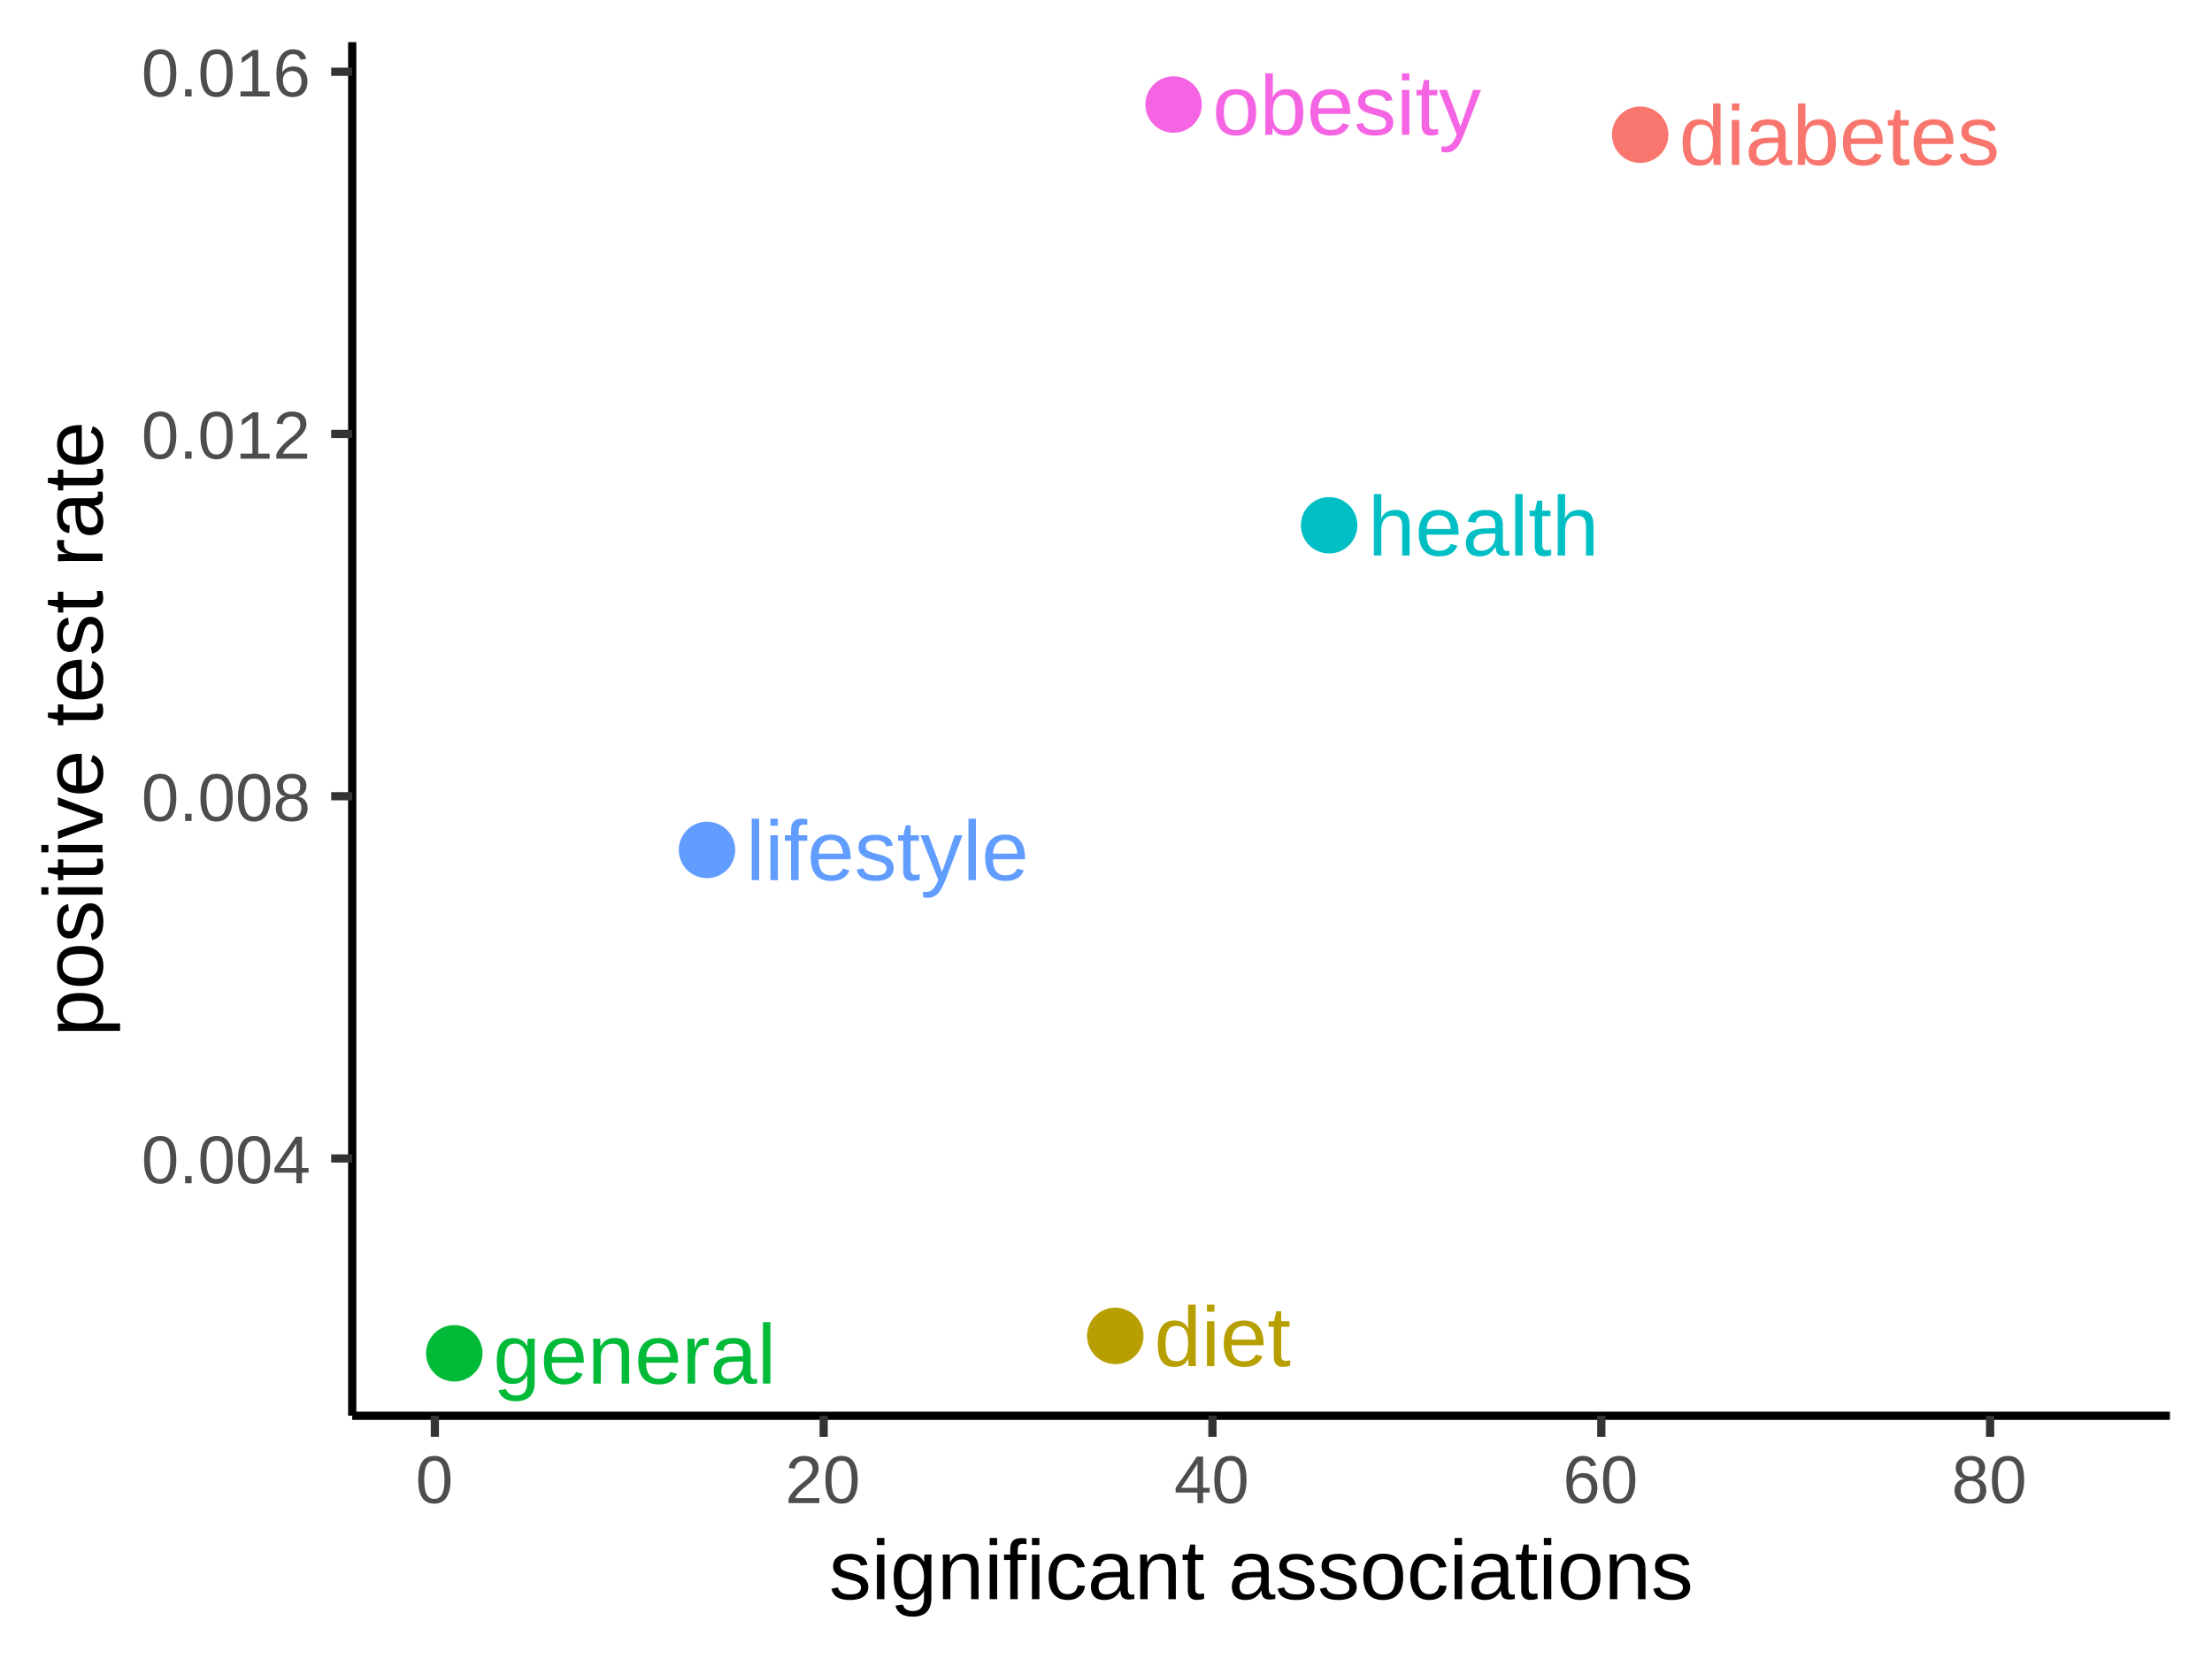
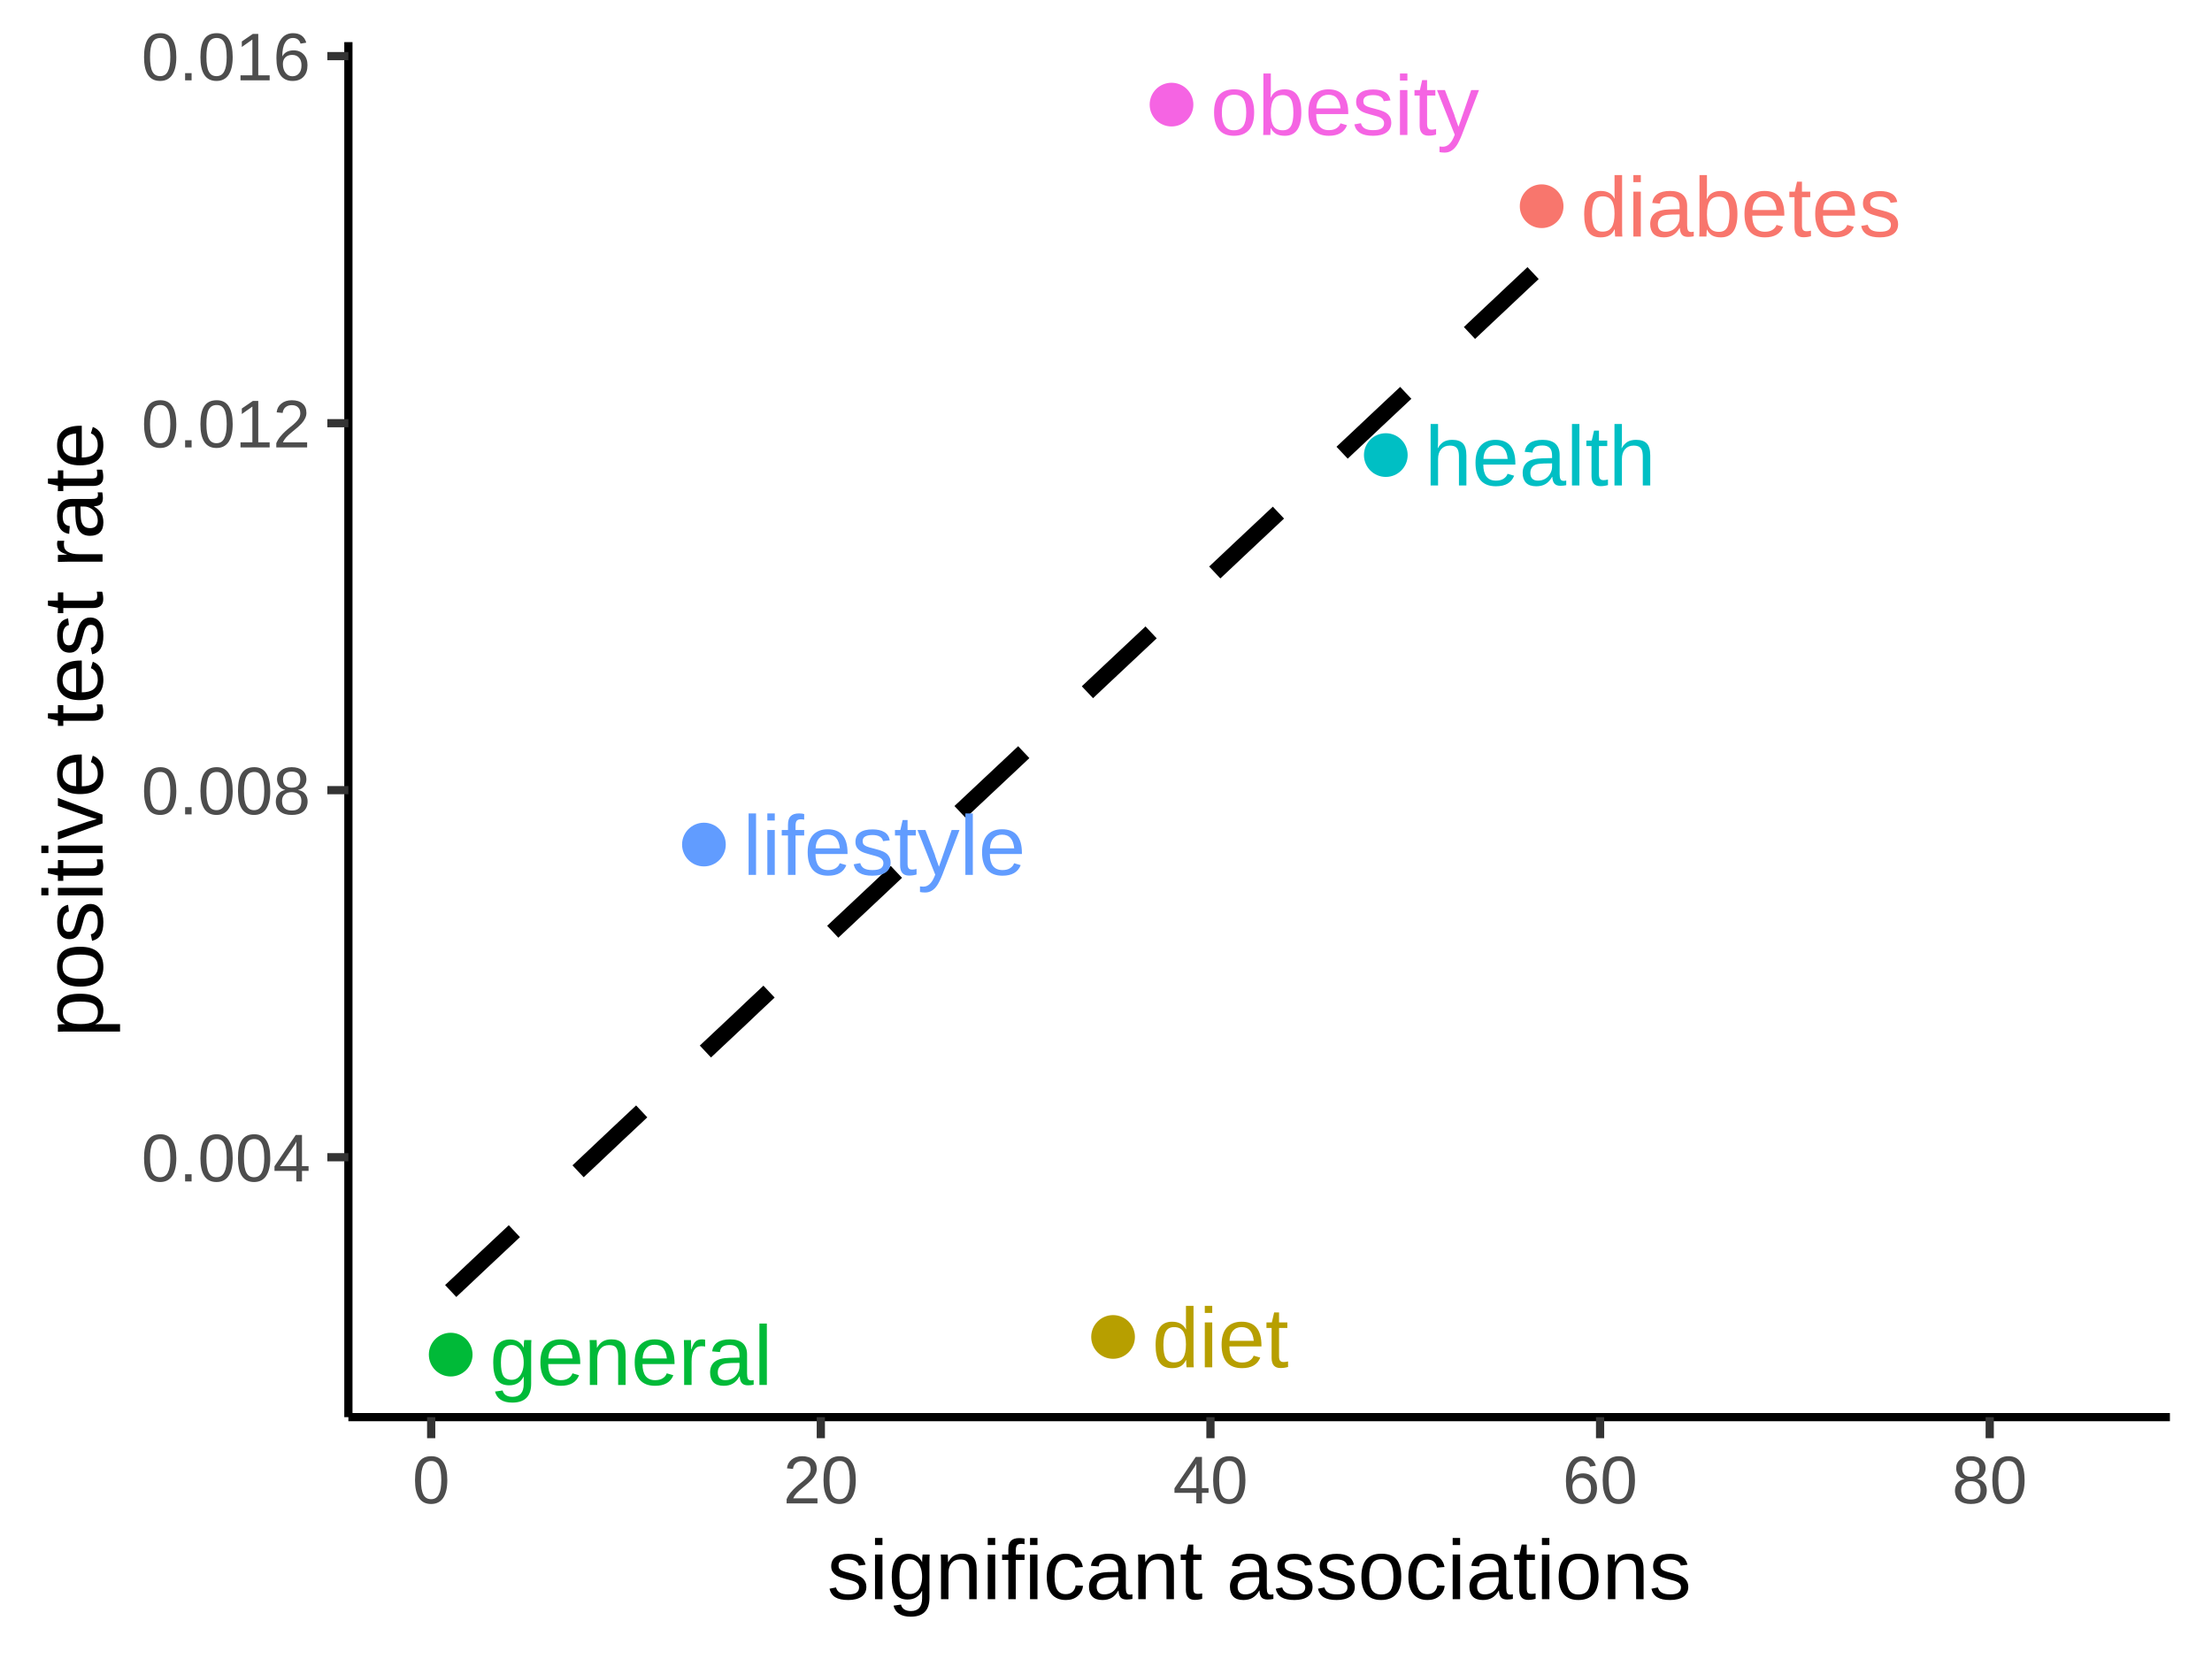
<svg xmlns="http://www.w3.org/2000/svg" viewBox="0 0 288.00 216.00">
  <defs>
    <style type="text/css">
    line, polyline, polygon, path, rect, circle {
      fill: none;
      stroke: #000000;
      stroke-linecap: round;
      stroke-linejoin: round;
      stroke-miterlimit: 10.00;
    }
  </style>
  </defs>
  <rect width="100%" height="100%" style="stroke: none; fill: #FFFFFF;" />
  <rect x="0.00" y="0.00" width="288.00" height="216.00" style="stroke-width: 1.07; stroke: #FFFFFF; fill: #FFFFFF;" />
  <defs>
-     <clipPath id="cpNDUuODZ8MjgyLjUyfDE4NC4zM3w1LjQ4">
-       <rect x="45.86" y="5.48" width="236.66" height="178.85" />
+     <clipPath id="cpNDUuMzZ8MjgyLjUyfDE4NC41MXw1LjQ4">
+       <rect x="45.36" y="5.48" width="237.16" height="179.03" />
    </clipPath>
  </defs>
-   <rect x="45.86" y="5.48" width="236.66" height="178.85" style="stroke-width: 1.07; stroke: none; fill: #FFFFFF;" clip-path="url(#cpNDUuODZ8MjgyLjUyfDE4NC4zM3w1LjQ4)" />
-   <circle cx="59.15" cy="176.20" r="2.49pt" style="stroke-width: 0.71; stroke: #00BA38; fill: #00BA38;" clip-path="url(#cpNDUuODZ8MjgyLjUyfDE4NC4zM3w1LjQ4)" />
-   <circle cx="213.55" cy="17.54" r="2.49pt" style="stroke-width: 0.71; stroke: #F8766D; fill: #F8766D;" clip-path="url(#cpNDUuODZ8MjgyLjUyfDE4NC4zM3w1LjQ4)" />
-   <circle cx="145.21" cy="173.93" r="2.49pt" style="stroke-width: 0.71; stroke: #B79F00; fill: #B79F00;" clip-path="url(#cpNDUuODZ8MjgyLjUyfDE4NC4zM3w1LjQ4)" />
-   <circle cx="92.05" cy="110.66" r="2.49pt" style="stroke-width: 0.71; stroke: #619CFF; fill: #619CFF;" clip-path="url(#cpNDUuODZ8MjgyLjUyfDE4NC4zM3w1LjQ4)" />
-   <circle cx="173.05" cy="68.39" r="2.49pt" style="stroke-width: 0.71; stroke: #00BFC4; fill: #00BFC4;" clip-path="url(#cpNDUuODZ8MjgyLjUyfDE4NC4zM3w1LjQ4)" />
-   <circle cx="152.80" cy="13.61" r="2.49pt" style="stroke-width: 0.71; stroke: #F564E3; fill: #F564E3;" clip-path="url(#cpNDUuODZ8MjgyLjUyfDE4NC4zM3w1LjQ4)" />
-   <g clip-path="url(#cpNDUuODZ8MjgyLjUyfDE4NC4zM3w1LjQ4)">
-     <text x="64.21" y="180.14" style="font-size: 11.04px; fill: #00BA38; font-family: Arial;" textLength="36.70px" lengthAdjust="spacingAndGlyphs">general</text>
+   <rect x="45.36" y="5.48" width="237.16" height="179.03" style="stroke-width: 1.07; stroke: none; fill: #FFFFFF;" clip-path="url(#cpNDUuMzZ8MjgyLjUyfDE4NC41MXw1LjQ4)" />
+   <polyline points="58.68,168.09 60.48,166.40 62.27,164.71 64.07,163.02 65.87,161.33 67.67,159.64 69.47,157.95 71.26,156.26 73.06,154.57 74.86,152.88 76.66,151.19 78.46,149.49 80.25,147.80 82.05,146.11 83.85,144.42 85.65,142.73 87.45,141.04 89.24,139.35 91.04,137.66 92.84,135.97 94.64,134.28 96.44,132.59 98.23,130.89 100.03,129.20 101.83,127.51 103.63,125.82 105.43,124.13 107.22,122.44 109.02,120.75 110.82,119.06 112.62,117.37 114.42,115.68 116.21,113.99 118.01,112.29 119.81,110.60 121.61,108.91 123.41,107.22 125.20,105.53 127.00,103.84 128.80,102.15 130.60,100.46 132.40,98.77 134.19,97.08 135.99,95.38 137.79,93.69 139.59,92.00 141.39,90.31 143.18,88.62 144.98,86.93 146.78,85.24 148.58,83.55 150.38,81.86 152.17,80.17 153.97,78.48 155.77,76.78 157.57,75.09 159.37,73.40 161.16,71.71 162.96,70.02 164.76,68.33 166.56,66.64 168.36,64.95 170.15,63.26 171.95,61.57 173.75,59.88 175.55,58.18 177.35,56.49 179.14,54.80 180.94,53.11 182.74,51.42 184.54,49.73 186.34,48.04 188.13,46.35 189.93,44.66 191.73,42.97 193.53,41.27 195.33,39.58 197.12,37.89 198.92,36.20 200.72,34.51 " style="stroke-width: 2.13; stroke-dasharray: 11.38,11.38; stroke-linecap: butt;" clip-path="url(#cpNDUuMzZ8MjgyLjUyfDE4NC41MXw1LjQ4)" />
+   <circle cx="58.68" cy="176.37" r="2.49" style="stroke-width: 0.71; stroke: #00BA38; fill: #00BA38;" clip-path="url(#cpNDUuMzZ8MjgyLjUyfDE4NC41MXw1LjQ4)" />
+   <circle cx="200.72" cy="26.85" r="2.49" style="stroke-width: 0.71; stroke: #F8766D; fill: #F8766D;" clip-path="url(#cpNDUuMzZ8MjgyLjUyfDE4NC41MXw1LjQ4)" />
+   <circle cx="144.92" cy="174.07" r="2.49" style="stroke-width: 0.71; stroke: #B79F00; fill: #B79F00;" clip-path="url(#cpNDUuMzZ8MjgyLjUyfDE4NC41MXw1LjQ4)" />
+   <circle cx="91.65" cy="109.96" r="2.49" style="stroke-width: 0.71; stroke: #619CFF; fill: #619CFF;" clip-path="url(#cpNDUuMzZ8MjgyLjUyfDE4NC41MXw1LjQ4)" />
+   <circle cx="180.43" cy="59.25" r="2.49" style="stroke-width: 0.71; stroke: #00BFC4; fill: #00BFC4;" clip-path="url(#cpNDUuMzZ8MjgyLjUyfDE4NC41MXw1LjQ4)" />
+   <circle cx="152.53" cy="13.62" r="2.49" style="stroke-width: 0.71; stroke: #F564E3; fill: #F564E3;" clip-path="url(#cpNDUuMzZ8MjgyLjUyfDE4NC41MXw1LjQ4)" />
+   <g clip-path="url(#cpNDUuMzZ8MjgyLjUyfDE4NC41MXw1LjQ4)">
+     <text x="63.75" y="180.32" style="font-size: 11.04px; fill: #00BA38; font-family: Arial;" textLength="36.83px" lengthAdjust="spacingAndGlyphs">general</text>
  </g>
-   <g clip-path="url(#cpNDUuODZ8MjgyLjUyfDE4NC4zM3w1LjQ4)">
-     <text x="218.61" y="21.47" style="font-size: 11.04px; fill: #F8766D; font-family: Arial;" textLength="41.59px" lengthAdjust="spacingAndGlyphs">diabetes</text>
+   <g clip-path="url(#cpNDUuMzZ8MjgyLjUyfDE4NC41MXw1LjQ4)">
+     <text x="205.79" y="30.80" style="font-size: 11.04px; fill: #F8766D; font-family: Arial;" textLength="41.74px" lengthAdjust="spacingAndGlyphs">diabetes</text>
  </g>
-   <g clip-path="url(#cpNDUuODZ8MjgyLjUyfDE4NC4zM3w1LjQ4)">
-     <text x="150.27" y="177.87" style="font-size: 11.04px; fill: #B79F00; font-family: Arial;" textLength="17.74px" lengthAdjust="spacingAndGlyphs">diet</text>
+   <g clip-path="url(#cpNDUuMzZ8MjgyLjUyfDE4NC41MXw1LjQ4)">
+     <text x="149.99" y="178.02" style="font-size: 11.04px; fill: #B79F00; font-family: Arial;" textLength="17.80px" lengthAdjust="spacingAndGlyphs">diet</text>
  </g>
-   <g clip-path="url(#cpNDUuODZ8MjgyLjUyfDE4NC4zM3w1LjQ4)">
-     <text x="97.12" y="114.59" style="font-size: 11.04px; fill: #619CFF; font-family: Arial;" textLength="36.68px" lengthAdjust="spacingAndGlyphs">lifestyle</text>
+   <g clip-path="url(#cpNDUuMzZ8MjgyLjUyfDE4NC41MXw1LjQ4)">
+     <text x="96.72" y="113.91" style="font-size: 11.04px; fill: #619CFF; font-family: Arial;" textLength="36.81px" lengthAdjust="spacingAndGlyphs">lifestyle</text>
  </g>
-   <g clip-path="url(#cpNDUuODZ8MjgyLjUyfDE4NC4zM3w1LjQ4)">
-     <text x="178.11" y="72.33" style="font-size: 11.04px; fill: #00BFC4; font-family: Arial;" textLength="29.97px" lengthAdjust="spacingAndGlyphs">health</text>
+   <g clip-path="url(#cpNDUuMzZ8MjgyLjUyfDE4NC41MXw1LjQ4)">
+     <text x="185.50" y="63.20" style="font-size: 11.04px; fill: #00BFC4; font-family: Arial;" textLength="30.08px" lengthAdjust="spacingAndGlyphs">health</text>
  </g>
-   <g clip-path="url(#cpNDUuODZ8MjgyLjUyfDE4NC4zM3w1LjQ4)">
-     <text x="157.86" y="17.55" style="font-size: 11.04px; fill: #F564E3; font-family: Arial;" textLength="34.85px" lengthAdjust="spacingAndGlyphs">obesity</text>
+   <g clip-path="url(#cpNDUuMzZ8MjgyLjUyfDE4NC41MXw1LjQ4)">
+     <text x="157.60" y="17.57" style="font-size: 11.04px; fill: #F564E3; font-family: Arial;" textLength="34.98px" lengthAdjust="spacingAndGlyphs">obesity</text>
  </g>
  <defs>
    <clipPath id="cpMC4wMHwyODguMDB8MjE2LjAwfDAuMDA=">
      <rect x="0.00" y="0.00" width="288.00" height="216.00" />
    </clipPath>
  </defs>
-   <polyline points="45.86,184.33 45.86,5.48 " style="stroke-width: 1.07; stroke-linecap: butt;" clip-path="url(#cpMC4wMHwyODguMDB8MjE2LjAwfDAuMDA=)" />
+   <polyline points="45.36,184.51 45.36,5.48 " style="stroke-width: 1.07; stroke-linecap: butt;" clip-path="url(#cpMC4wMHwyODguMDB8MjE2LjAwfDAuMDA=)" />
  <g clip-path="url(#cpMC4wMHwyODguMDB8MjE2LjAwfDAuMDA=)">
-     <text x="18.41" y="154.05" style="font-size: 8.80px; fill: #4D4D4D; font-family: Arial;" textLength="22.52px" lengthAdjust="spacingAndGlyphs">0.004</text>
+     <text x="18.41" y="153.82" style="font-size: 8.80px; fill: #4D4D4D; font-family: Arial;" textLength="22.02px" lengthAdjust="spacingAndGlyphs">0.004</text>
  </g>
  <g clip-path="url(#cpMC4wMHwyODguMDB8MjE2LjAwfDAuMDA=)">
-     <text x="18.41" y="106.89" style="font-size: 8.80px; fill: #4D4D4D; font-family: Arial;" textLength="22.52px" lengthAdjust="spacingAndGlyphs">0.008</text>
+     <text x="18.41" y="106.03" style="font-size: 8.80px; fill: #4D4D4D; font-family: Arial;" textLength="22.02px" lengthAdjust="spacingAndGlyphs">0.008</text>
  </g>
  <g clip-path="url(#cpMC4wMHwyODguMDB8MjE2LjAwfDAuMDA=)">
-     <text x="18.41" y="59.72" style="font-size: 8.80px; fill: #4D4D4D; font-family: Arial;" textLength="22.52px" lengthAdjust="spacingAndGlyphs">0.012</text>
+     <text x="18.41" y="58.25" style="font-size: 8.80px; fill: #4D4D4D; font-family: Arial;" textLength="22.02px" lengthAdjust="spacingAndGlyphs">0.012</text>
  </g>
  <g clip-path="url(#cpMC4wMHwyODguMDB8MjE2LjAwfDAuMDA=)">
-     <text x="18.41" y="12.56" style="font-size: 8.80px; fill: #4D4D4D; font-family: Arial;" textLength="22.52px" lengthAdjust="spacingAndGlyphs">0.016</text>
+     <text x="18.41" y="10.46" style="font-size: 8.80px; fill: #4D4D4D; font-family: Arial;" textLength="22.02px" lengthAdjust="spacingAndGlyphs">0.016</text>
  </g>
-   <polyline points="43.12,150.83 45.86,150.83 " style="stroke-width: 1.07; stroke: #333333; stroke-linecap: butt;" clip-path="url(#cpMC4wMHwyODguMDB8MjE2LjAwfDAuMDA=)" />
-   <polyline points="43.12,103.67 45.86,103.67 " style="stroke-width: 1.07; stroke: #333333; stroke-linecap: butt;" clip-path="url(#cpMC4wMHwyODguMDB8MjE2LjAwfDAuMDA=)" />
-   <polyline points="43.12,56.50 45.86,56.50 " style="stroke-width: 1.07; stroke: #333333; stroke-linecap: butt;" clip-path="url(#cpMC4wMHwyODguMDB8MjE2LjAwfDAuMDA=)" />
-   <polyline points="43.12,9.34 45.86,9.34 " style="stroke-width: 1.07; stroke: #333333; stroke-linecap: butt;" clip-path="url(#cpMC4wMHwyODguMDB8MjE2LjAwfDAuMDA=)" />
-   <polyline points="45.86,184.33 282.52,184.33 " style="stroke-width: 1.07; stroke-linecap: butt;" clip-path="url(#cpMC4wMHwyODguMDB8MjE2LjAwfDAuMDA=)" />
-   <polyline points="56.62,187.07 56.62,184.33 " style="stroke-width: 1.07; stroke: #333333; stroke-linecap: butt;" clip-path="url(#cpMC4wMHwyODguMDB8MjE2LjAwfDAuMDA=)" />
-   <polyline points="107.24,187.07 107.24,184.33 " style="stroke-width: 1.07; stroke: #333333; stroke-linecap: butt;" clip-path="url(#cpMC4wMHwyODguMDB8MjE2LjAwfDAuMDA=)" />
-   <polyline points="157.86,187.07 157.86,184.33 " style="stroke-width: 1.07; stroke: #333333; stroke-linecap: butt;" clip-path="url(#cpMC4wMHwyODguMDB8MjE2LjAwfDAuMDA=)" />
-   <polyline points="208.49,187.07 208.49,184.33 " style="stroke-width: 1.07; stroke: #333333; stroke-linecap: butt;" clip-path="url(#cpMC4wMHwyODguMDB8MjE2LjAwfDAuMDA=)" />
-   <polyline points="259.11,187.07 259.11,184.33 " style="stroke-width: 1.07; stroke: #333333; stroke-linecap: butt;" clip-path="url(#cpMC4wMHwyODguMDB8MjE2LjAwfDAuMDA=)" />
+   <polyline points="42.62,150.67 45.36,150.67 " style="stroke-width: 1.07; stroke: #333333; stroke-linecap: butt;" clip-path="url(#cpMC4wMHwyODguMDB8MjE2LjAwfDAuMDA=)" />
+   <polyline points="42.62,102.88 45.36,102.88 " style="stroke-width: 1.07; stroke: #333333; stroke-linecap: butt;" clip-path="url(#cpMC4wMHwyODguMDB8MjE2LjAwfDAuMDA=)" />
+   <polyline points="42.62,55.10 45.36,55.10 " style="stroke-width: 1.07; stroke: #333333; stroke-linecap: butt;" clip-path="url(#cpMC4wMHwyODguMDB8MjE2LjAwfDAuMDA=)" />
+   <polyline points="42.62,7.31 45.36,7.31 " style="stroke-width: 1.07; stroke: #333333; stroke-linecap: butt;" clip-path="url(#cpMC4wMHwyODguMDB8MjE2LjAwfDAuMDA=)" />
+   <polyline points="45.36,184.51 282.52,184.51 " style="stroke-width: 1.07; stroke-linecap: butt;" clip-path="url(#cpMC4wMHwyODguMDB8MjE2LjAwfDAuMDA=)" />
+   <polyline points="56.14,187.25 56.14,184.51 " style="stroke-width: 1.07; stroke: #333333; stroke-linecap: butt;" clip-path="url(#cpMC4wMHwyODguMDB8MjE2LjAwfDAuMDA=)" />
+   <polyline points="106.87,187.25 106.87,184.51 " style="stroke-width: 1.07; stroke: #333333; stroke-linecap: butt;" clip-path="url(#cpMC4wMHwyODguMDB8MjE2LjAwfDAuMDA=)" />
+   <polyline points="157.60,187.25 157.60,184.51 " style="stroke-width: 1.07; stroke: #333333; stroke-linecap: butt;" clip-path="url(#cpMC4wMHwyODguMDB8MjE2LjAwfDAuMDA=)" />
+   <polyline points="208.33,187.25 208.33,184.51 " style="stroke-width: 1.07; stroke: #333333; stroke-linecap: butt;" clip-path="url(#cpMC4wMHwyODguMDB8MjE2LjAwfDAuMDA=)" />
+   <polyline points="259.06,187.25 259.06,184.51 " style="stroke-width: 1.07; stroke: #333333; stroke-linecap: butt;" clip-path="url(#cpMC4wMHwyODguMDB8MjE2LjAwfDAuMDA=)" />
  <g clip-path="url(#cpMC4wMHwyODguMDB8MjE2LjAwfDAuMDA=)">
-     <text x="54.11" y="195.70" style="font-size: 8.80px; fill: #4D4D4D; font-family: Arial;" textLength="5.01px" lengthAdjust="spacingAndGlyphs">0</text>
+     <text x="53.69" y="195.74" style="font-size: 8.80px; fill: #4D4D4D; font-family: Arial;" textLength="4.89px" lengthAdjust="spacingAndGlyphs">0</text>
  </g>
  <g clip-path="url(#cpMC4wMHwyODguMDB8MjE2LjAwfDAuMDA=)">
-     <text x="102.23" y="195.70" style="font-size: 8.80px; fill: #4D4D4D; font-family: Arial;" textLength="10.01px" lengthAdjust="spacingAndGlyphs">20</text>
+     <text x="101.98" y="195.74" style="font-size: 8.80px; fill: #4D4D4D; font-family: Arial;" textLength="9.79px" lengthAdjust="spacingAndGlyphs">20</text>
  </g>
  <g clip-path="url(#cpMC4wMHwyODguMDB8MjE2LjAwfDAuMDA=)">
-     <text x="152.86" y="195.70" style="font-size: 8.80px; fill: #4D4D4D; font-family: Arial;" textLength="10.01px" lengthAdjust="spacingAndGlyphs">40</text>
+     <text x="152.71" y="195.74" style="font-size: 8.80px; fill: #4D4D4D; font-family: Arial;" textLength="9.79px" lengthAdjust="spacingAndGlyphs">40</text>
  </g>
  <g clip-path="url(#cpMC4wMHwyODguMDB8MjE2LjAwfDAuMDA=)">
-     <text x="203.48" y="195.70" style="font-size: 8.80px; fill: #4D4D4D; font-family: Arial;" textLength="10.01px" lengthAdjust="spacingAndGlyphs">60</text>
+     <text x="203.43" y="195.74" style="font-size: 8.80px; fill: #4D4D4D; font-family: Arial;" textLength="9.79px" lengthAdjust="spacingAndGlyphs">60</text>
  </g>
  <g clip-path="url(#cpMC4wMHwyODguMDB8MjE2LjAwfDAuMDA=)">
-     <text x="254.10" y="195.70" style="font-size: 8.80px; fill: #4D4D4D; font-family: Arial;" textLength="10.01px" lengthAdjust="spacingAndGlyphs">80</text>
+     <text x="254.16" y="195.74" style="font-size: 8.80px; fill: #4D4D4D; font-family: Arial;" textLength="9.79px" lengthAdjust="spacingAndGlyphs">80</text>
  </g>
  <g clip-path="url(#cpMC4wMHwyODguMDB8MjE2LjAwfDAuMDA=)">
-     <text x="107.94" y="208.21" style="font-size: 11.00px; font-family: Arial;" textLength="112.50px" lengthAdjust="spacingAndGlyphs">significant associations</text>
+     <text x="107.69" y="208.21" style="font-size: 11.00px; font-family: Arial;" textLength="112.50px" lengthAdjust="spacingAndGlyphs">significant associations</text>
  </g>
  <g clip-path="url(#cpMC4wMHwyODguMDB8MjE2LjAwfDAuMDA=)">
-     <text transform="translate(13.35,134.95) rotate(-90)" style="font-size: 11.00px; font-family: Arial;" textLength="80.09px" lengthAdjust="spacingAndGlyphs">positive test rate</text>
+     <text transform="translate(13.35,135.04) rotate(-90)" style="font-size: 11.00px; font-family: Arial;" textLength="80.09px" lengthAdjust="spacingAndGlyphs">positive test rate</text>
  </g>
</svg>
